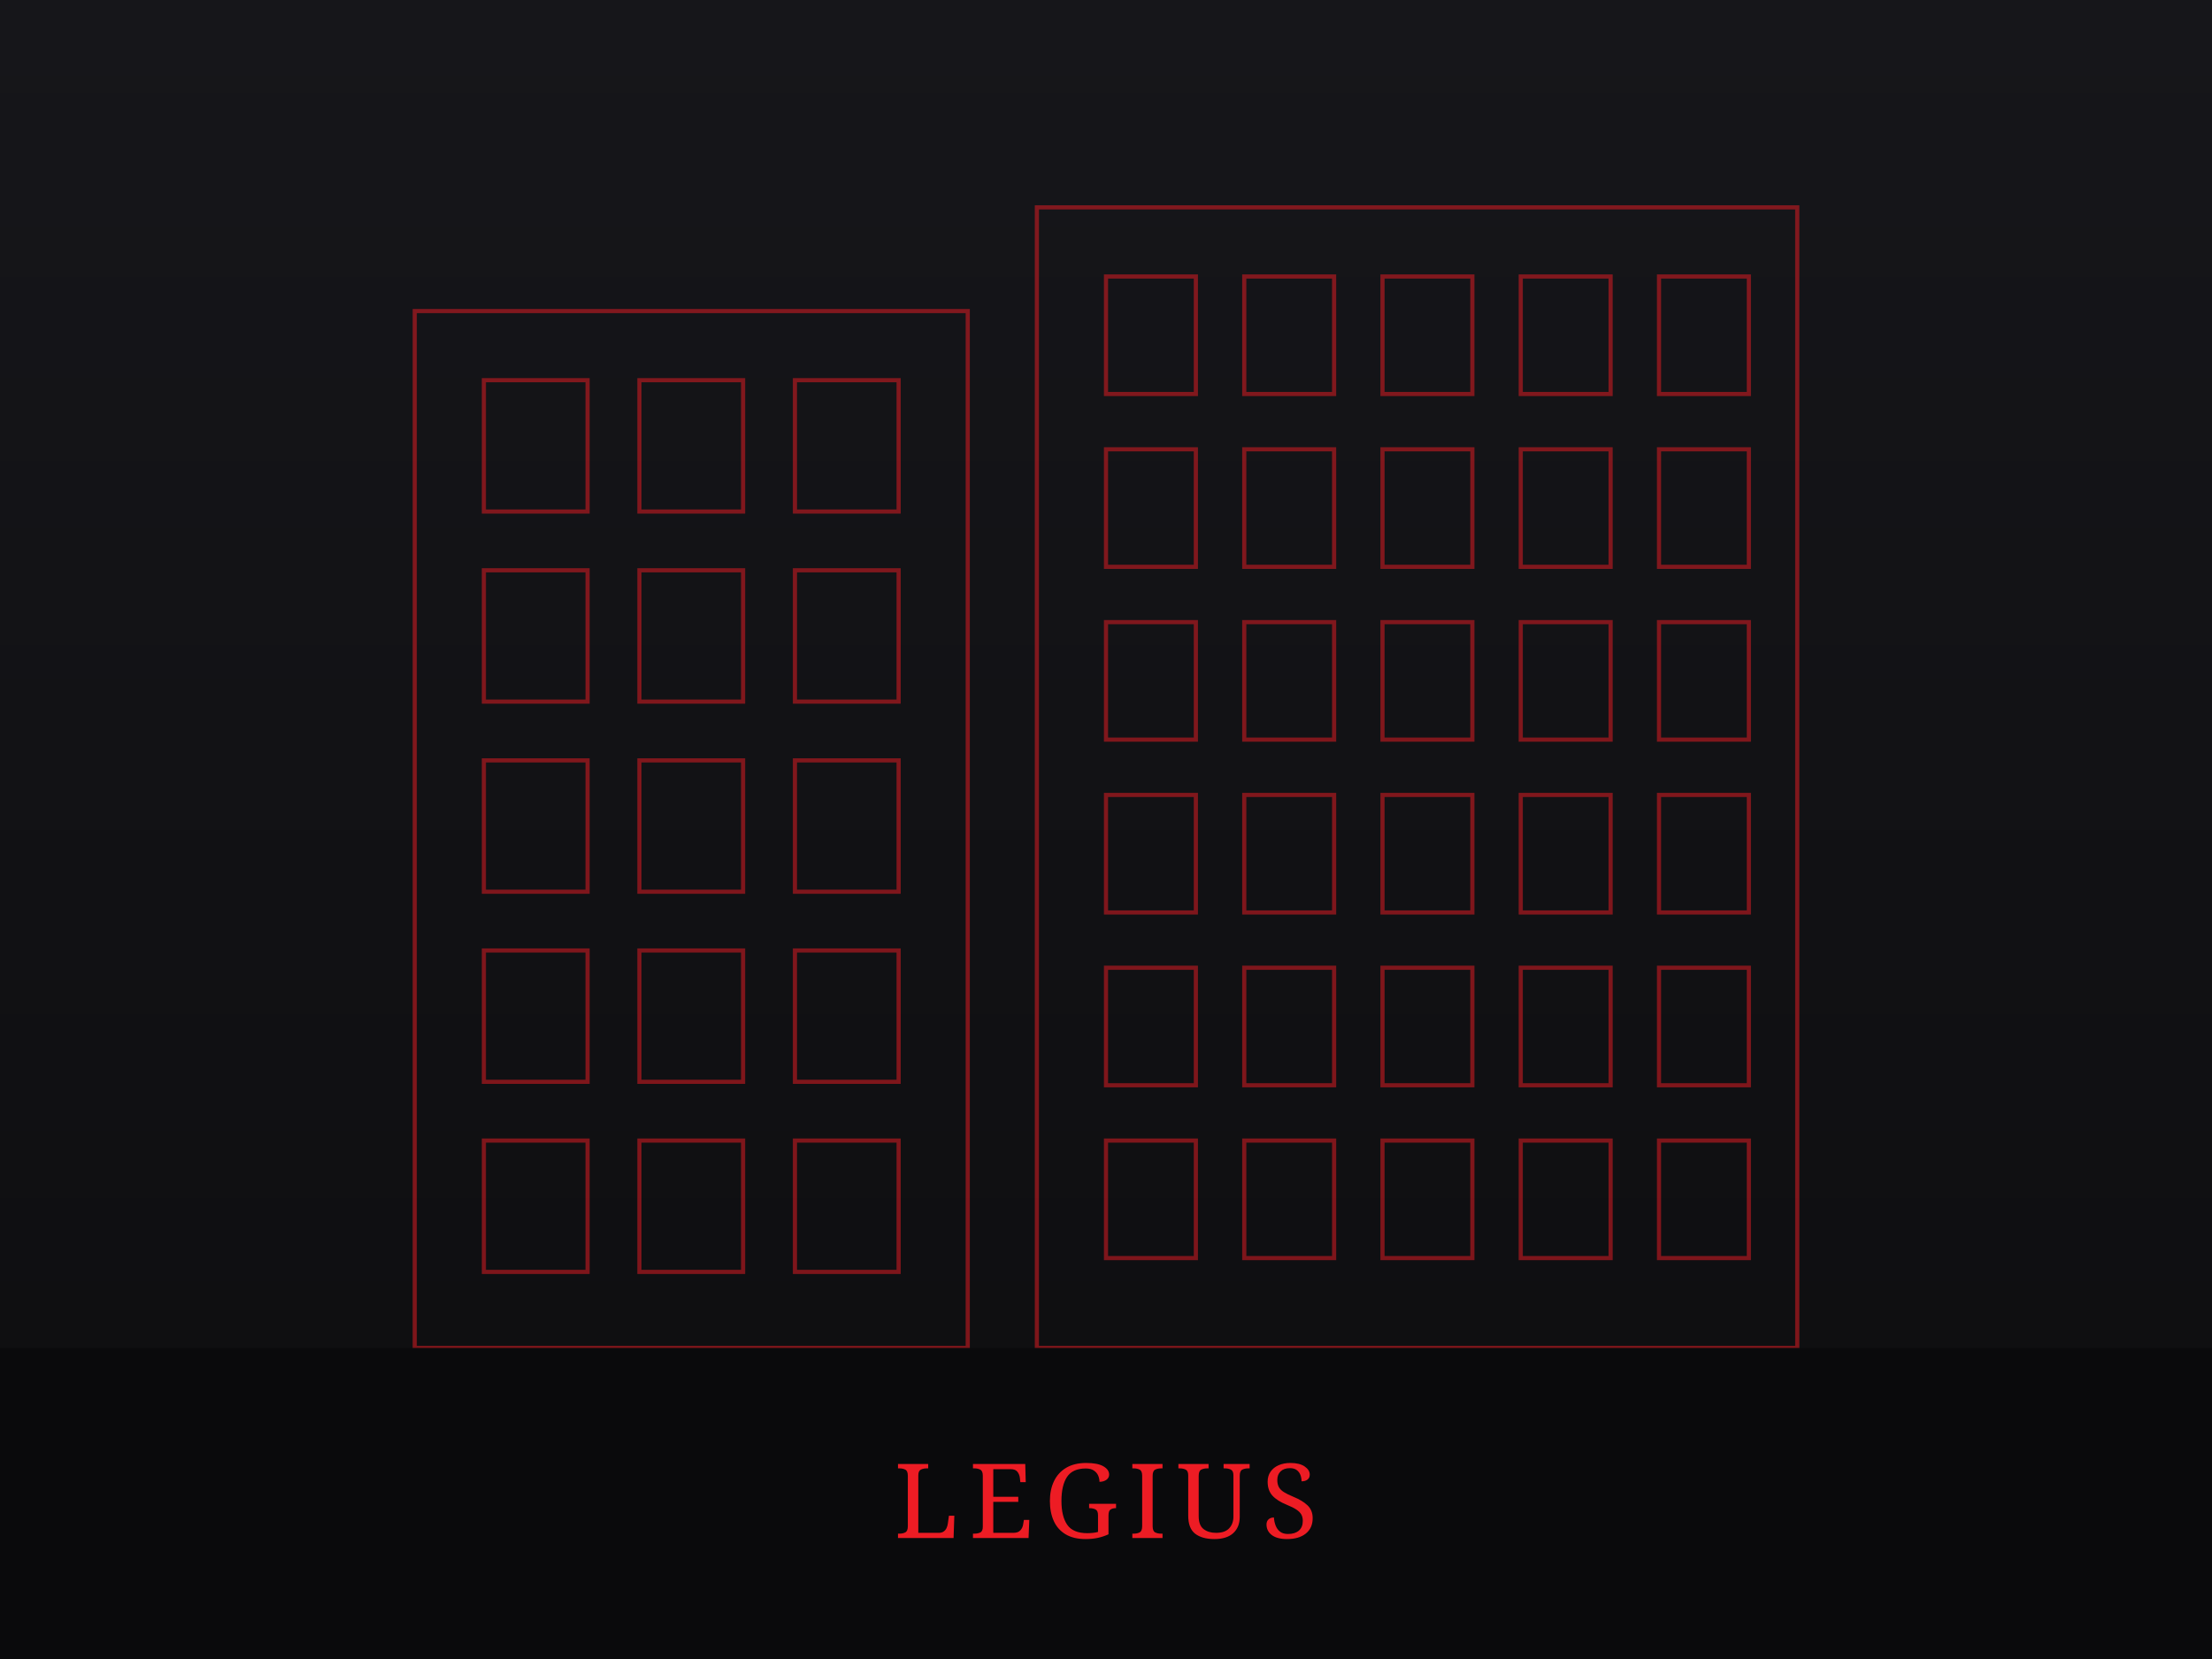
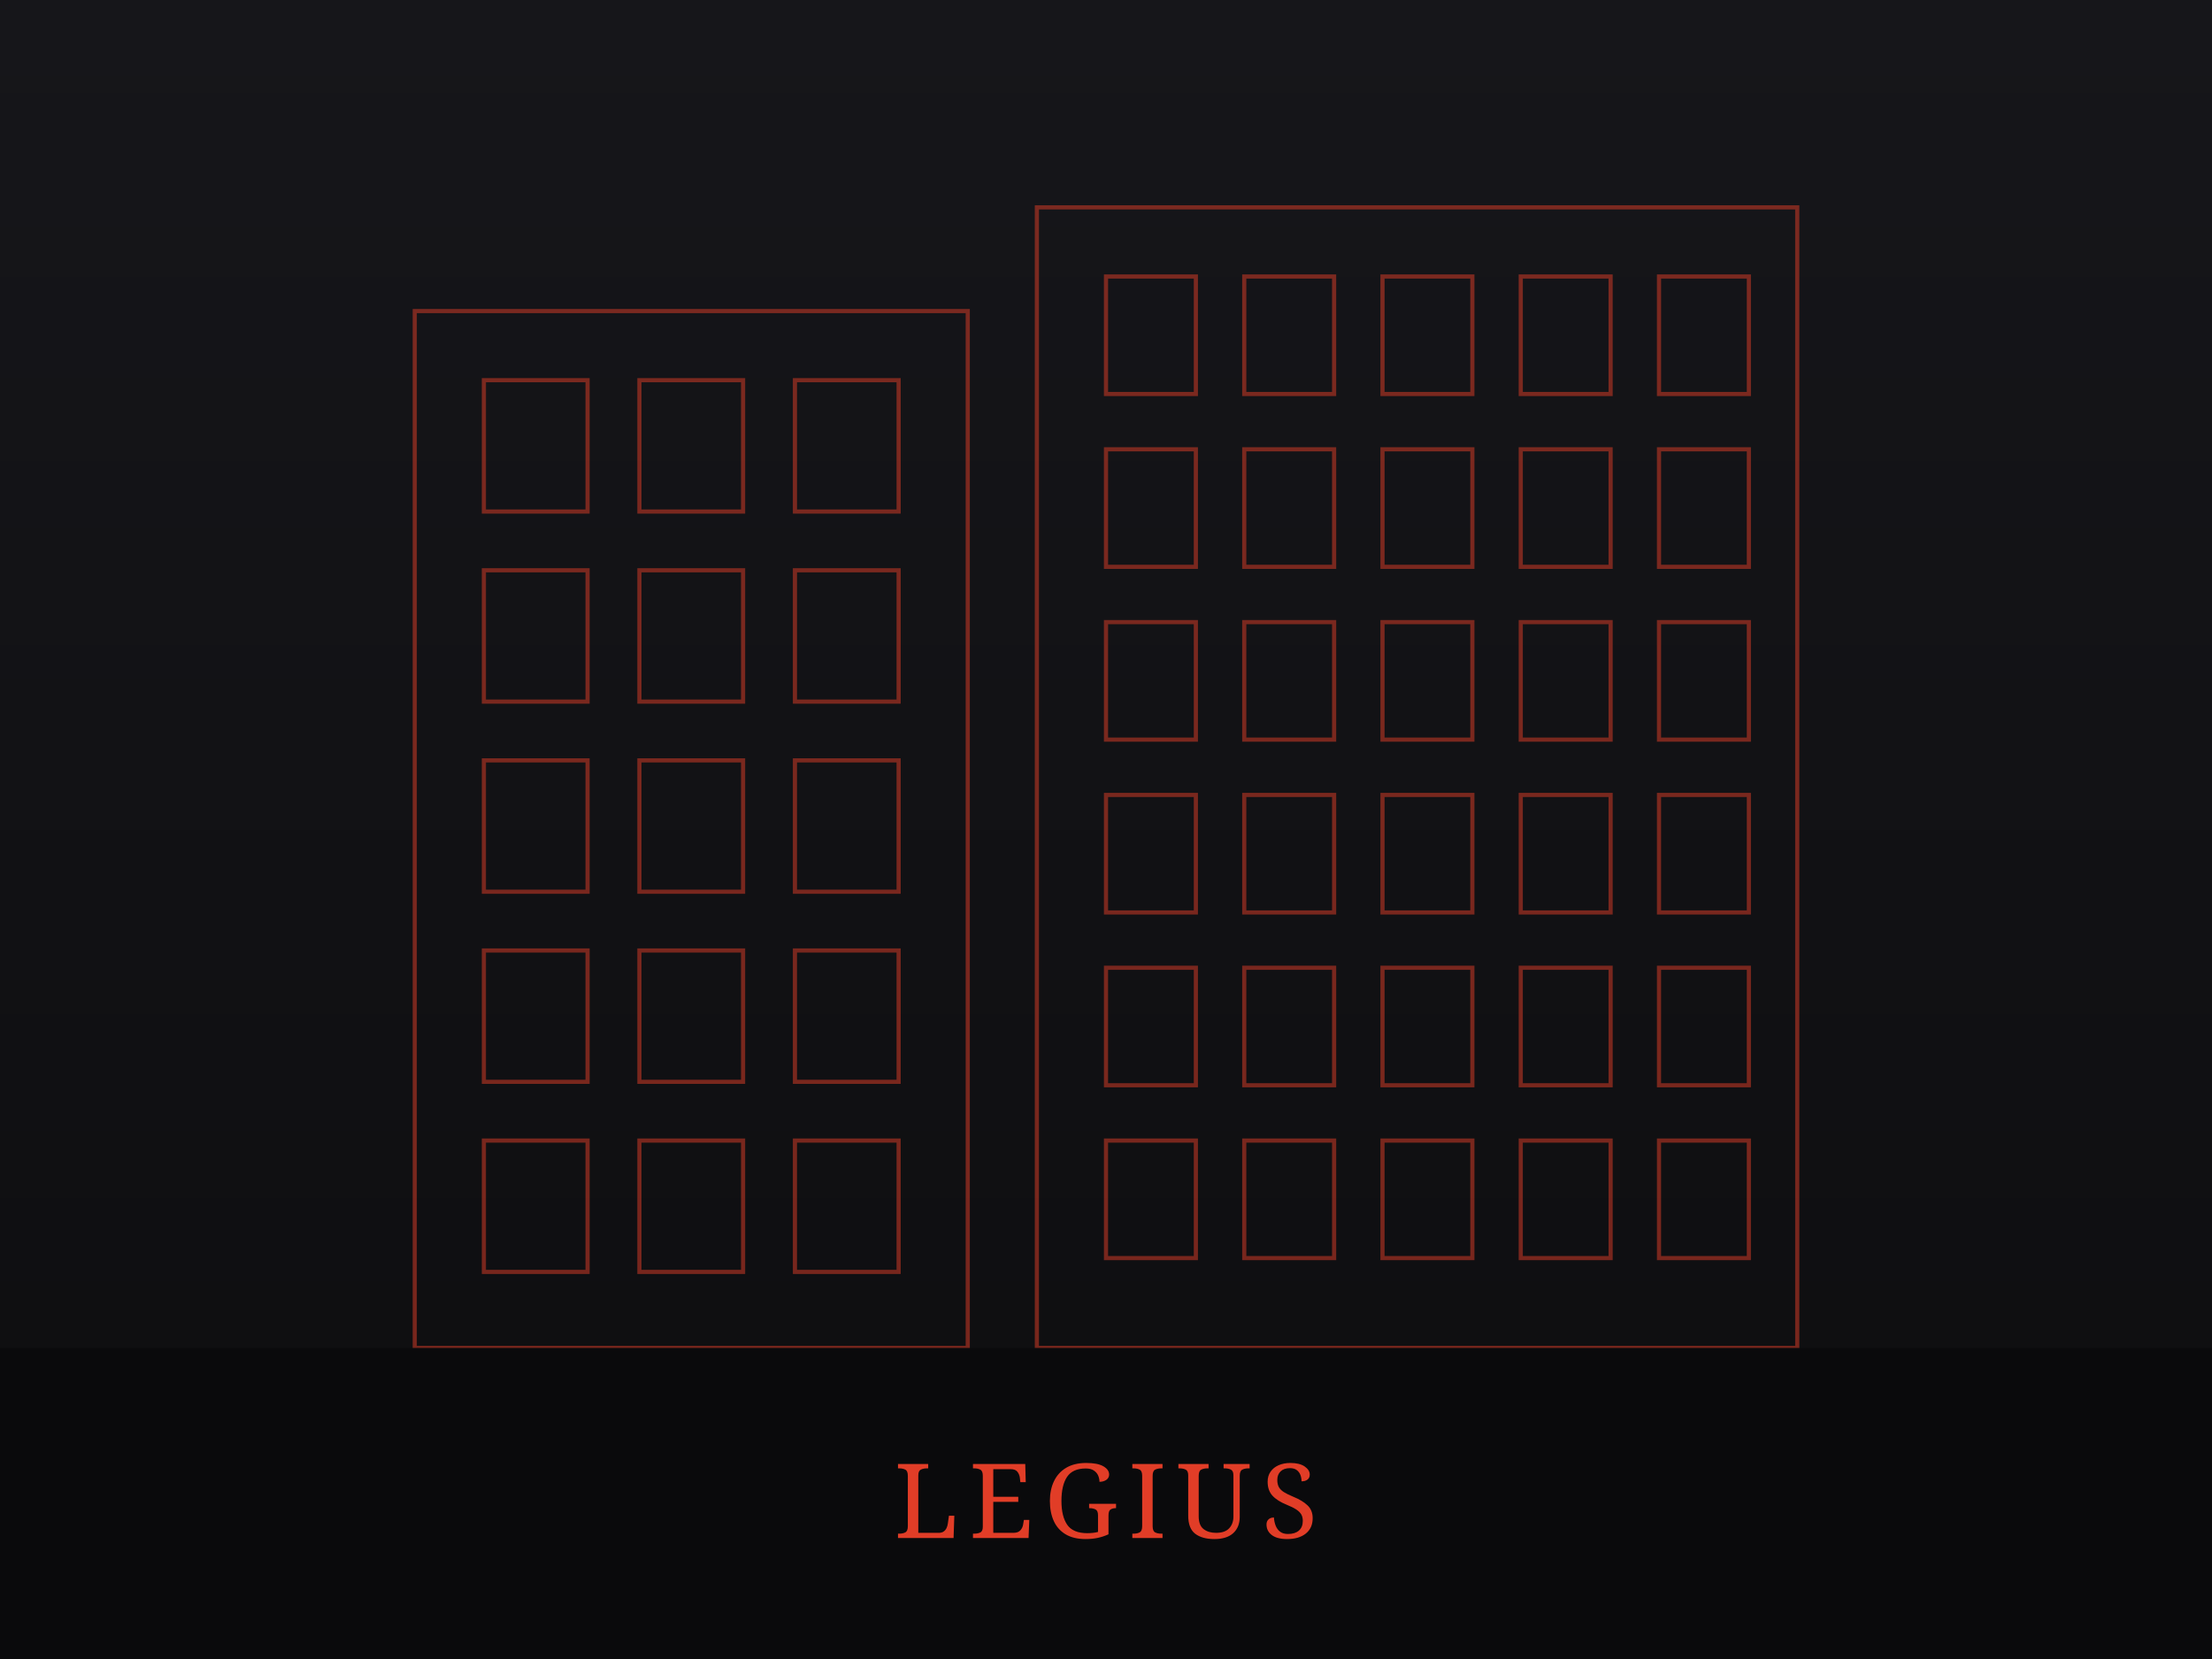
<svg xmlns="http://www.w3.org/2000/svg" viewBox="0 0 640 480" width="640" height="480" role="img" aria-label="Офіс LEGIUS">
  <defs>
    <linearGradient id="o" x1="0" y1="0" x2="0" y2="1">
      <stop offset="0" stop-color="#16161A" />
      <stop offset="1" stop-color="#0D0D0F" />
    </linearGradient>
  </defs>
  <rect width="640" height="480" fill="url(#o)" />
-   <g fill="none" stroke="#ED1C24" stroke-width="1.2" opacity="0.5">
+   <g fill="none" stroke="#E13D27" stroke-width="1.2" opacity="0.5">
    <rect x="120" y="90" width="160" height="300" />
    <rect x="300" y="60" width="220" height="330" />
    <rect x="320" y="80" width="26" height="34" />
    <rect x="360" y="80" width="26" height="34" />
    <rect x="400" y="80" width="26" height="34" />
    <rect x="440" y="80" width="26" height="34" />
    <rect x="480" y="80" width="26" height="34" />
    <rect x="320" y="130" width="26" height="34" />
    <rect x="360" y="130" width="26" height="34" />
    <rect x="400" y="130" width="26" height="34" />
    <rect x="440" y="130" width="26" height="34" />
    <rect x="480" y="130" width="26" height="34" />
    <rect x="320" y="180" width="26" height="34" />
    <rect x="360" y="180" width="26" height="34" />
    <rect x="400" y="180" width="26" height="34" />
    <rect x="440" y="180" width="26" height="34" />
    <rect x="480" y="180" width="26" height="34" />
    <rect x="320" y="230" width="26" height="34" />
    <rect x="360" y="230" width="26" height="34" />
    <rect x="400" y="230" width="26" height="34" />
    <rect x="440" y="230" width="26" height="34" />
    <rect x="480" y="230" width="26" height="34" />
    <rect x="320" y="280" width="26" height="34" />
    <rect x="360" y="280" width="26" height="34" />
    <rect x="400" y="280" width="26" height="34" />
    <rect x="440" y="280" width="26" height="34" />
    <rect x="480" y="280" width="26" height="34" />
    <rect x="320" y="330" width="26" height="34" />
    <rect x="360" y="330" width="26" height="34" />
    <rect x="400" y="330" width="26" height="34" />
    <rect x="440" y="330" width="26" height="34" />
    <rect x="480" y="330" width="26" height="34" />
    <rect x="140" y="110" width="30" height="38" />
    <rect x="185" y="110" width="30" height="38" />
    <rect x="230" y="110" width="30" height="38" />
    <rect x="140" y="165" width="30" height="38" />
    <rect x="185" y="165" width="30" height="38" />
    <rect x="230" y="165" width="30" height="38" />
    <rect x="140" y="220" width="30" height="38" />
    <rect x="185" y="220" width="30" height="38" />
    <rect x="230" y="220" width="30" height="38" />
    <rect x="140" y="275" width="30" height="38" />
    <rect x="185" y="275" width="30" height="38" />
    <rect x="230" y="275" width="30" height="38" />
    <rect x="140" y="330" width="30" height="38" />
    <rect x="185" y="330" width="30" height="38" />
    <rect x="230" y="330" width="30" height="38" />
  </g>
  <rect x="0" y="390" width="640" height="90" fill="#0A0A0C" />
-   <text x="320" y="445" font-family="Georgia, serif" font-size="30" fill="#ED1C24" text-anchor="middle" letter-spacing="3">LEGIUS</text>
+   <text x="320" y="445" font-family="Georgia, serif" font-size="30" fill="#E13D27" text-anchor="middle" letter-spacing="3">LEGIUS</text>
</svg>
